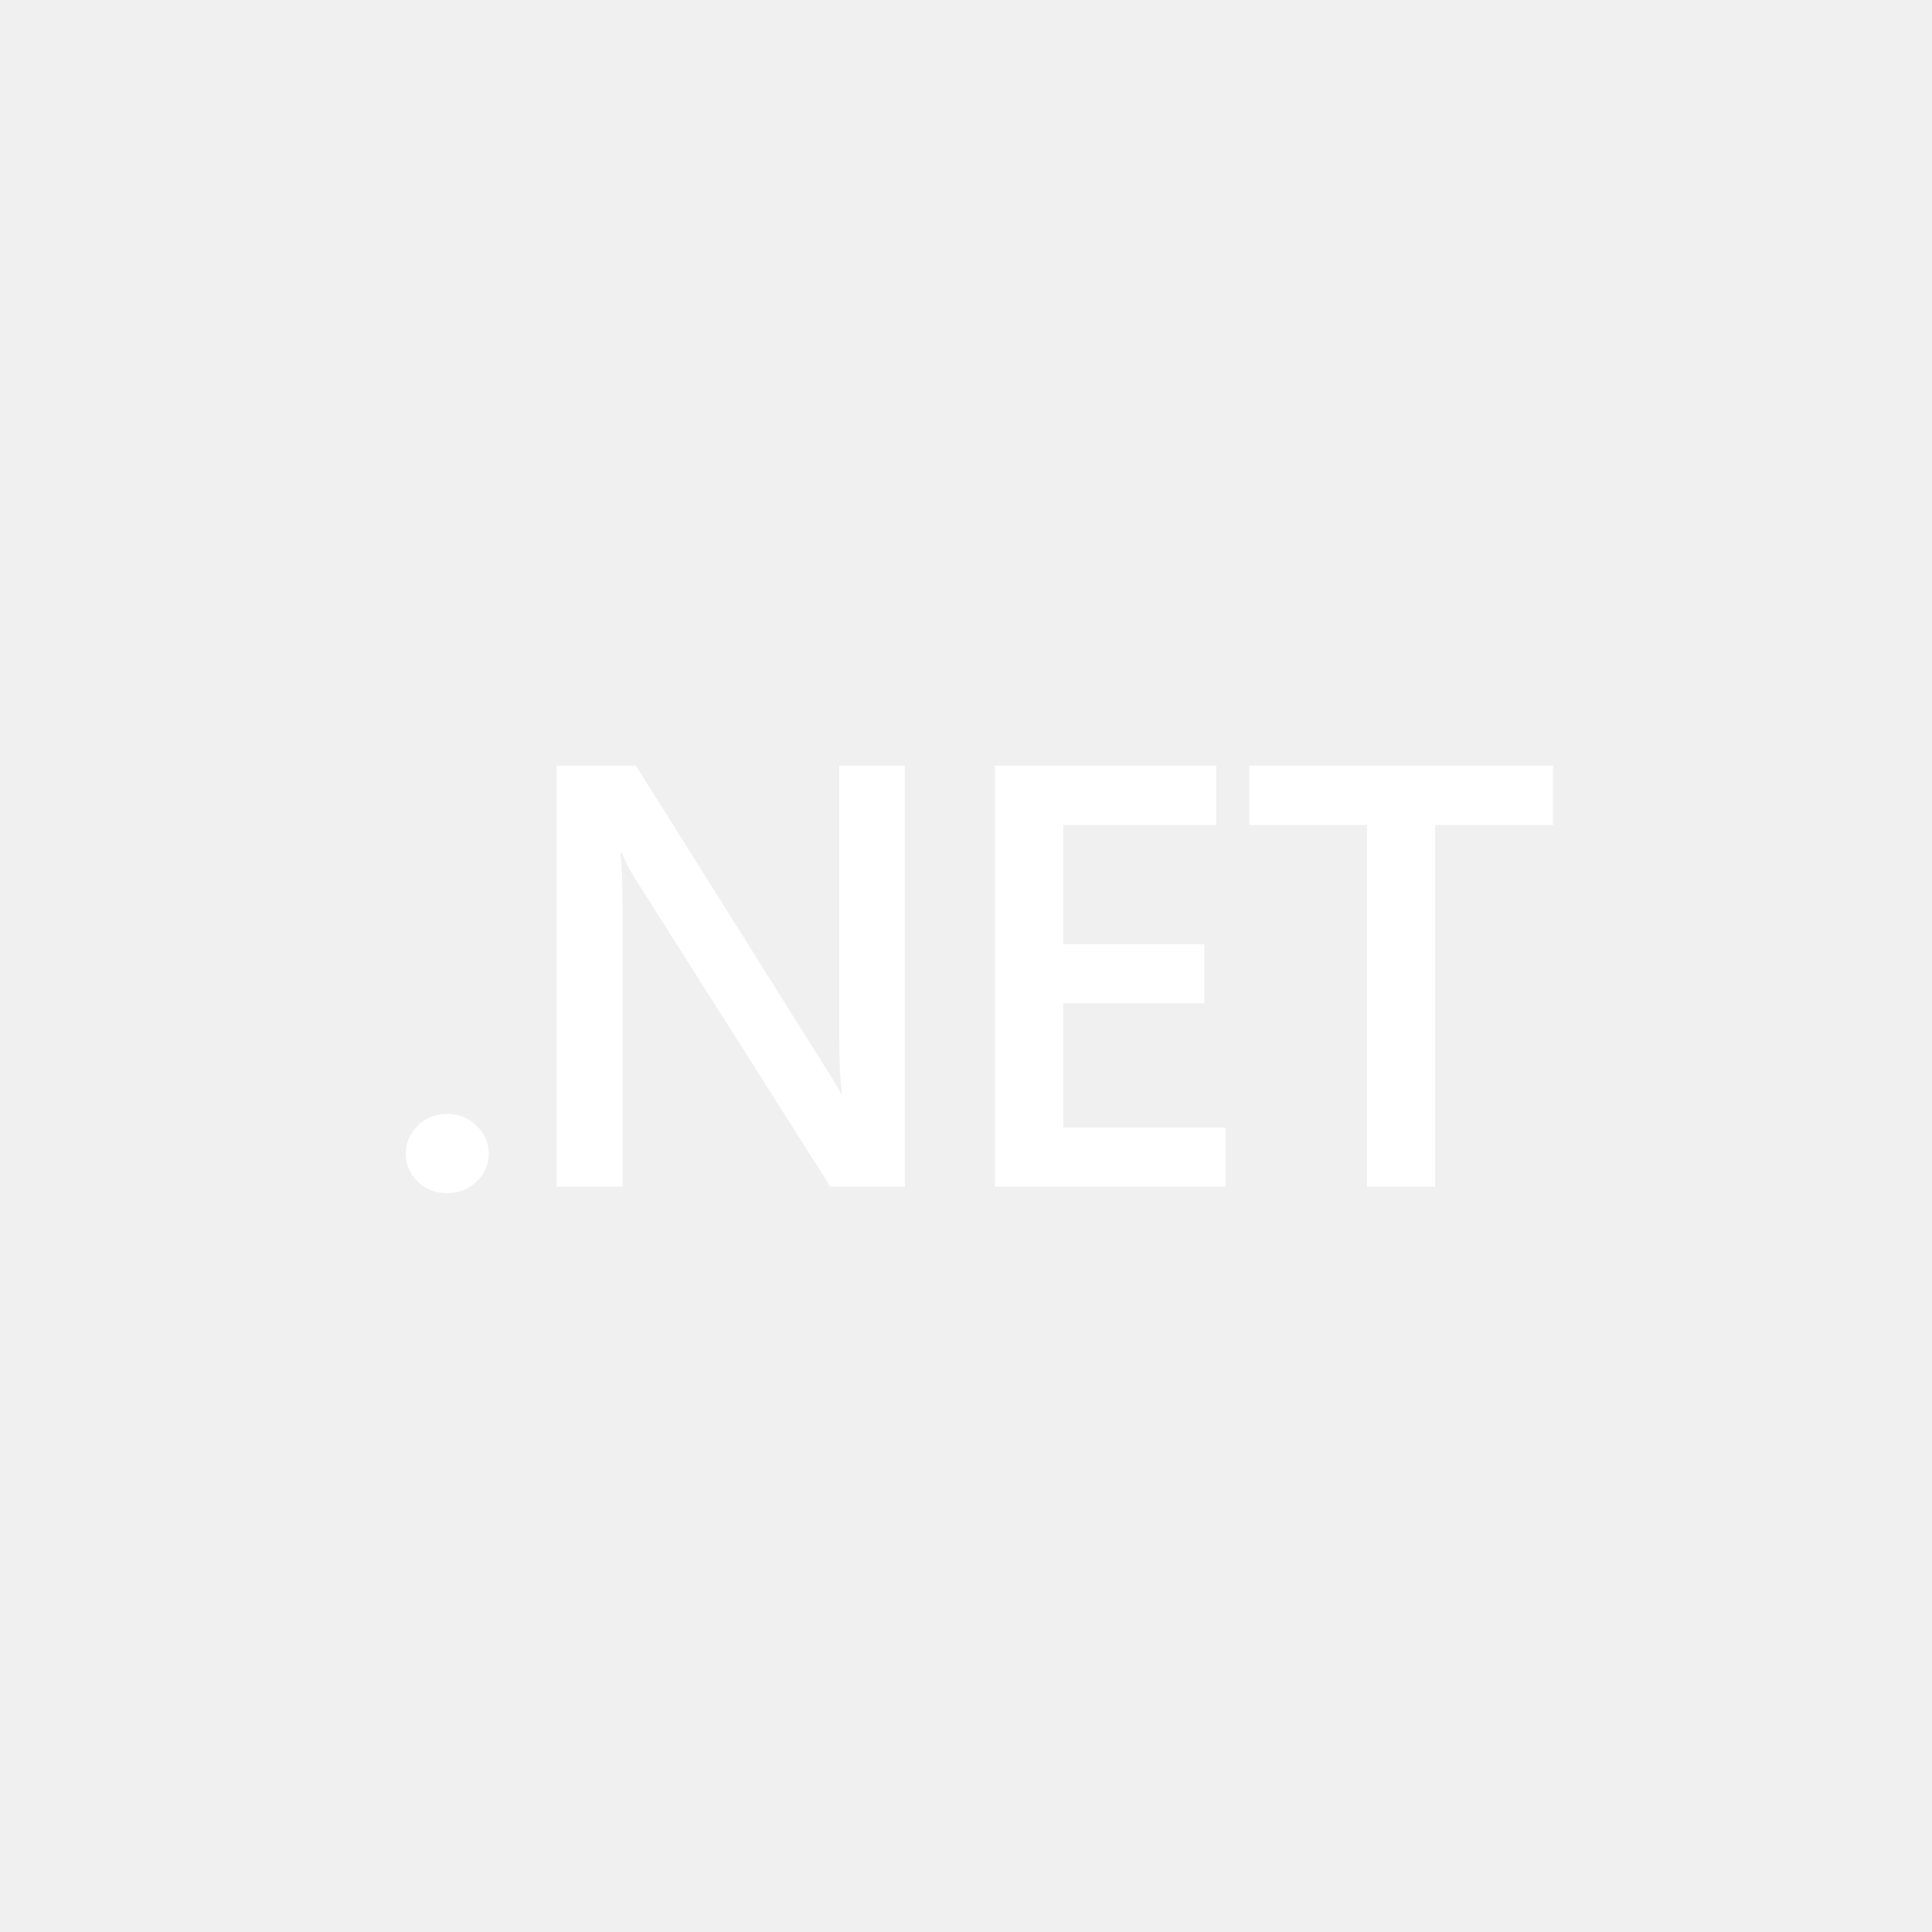
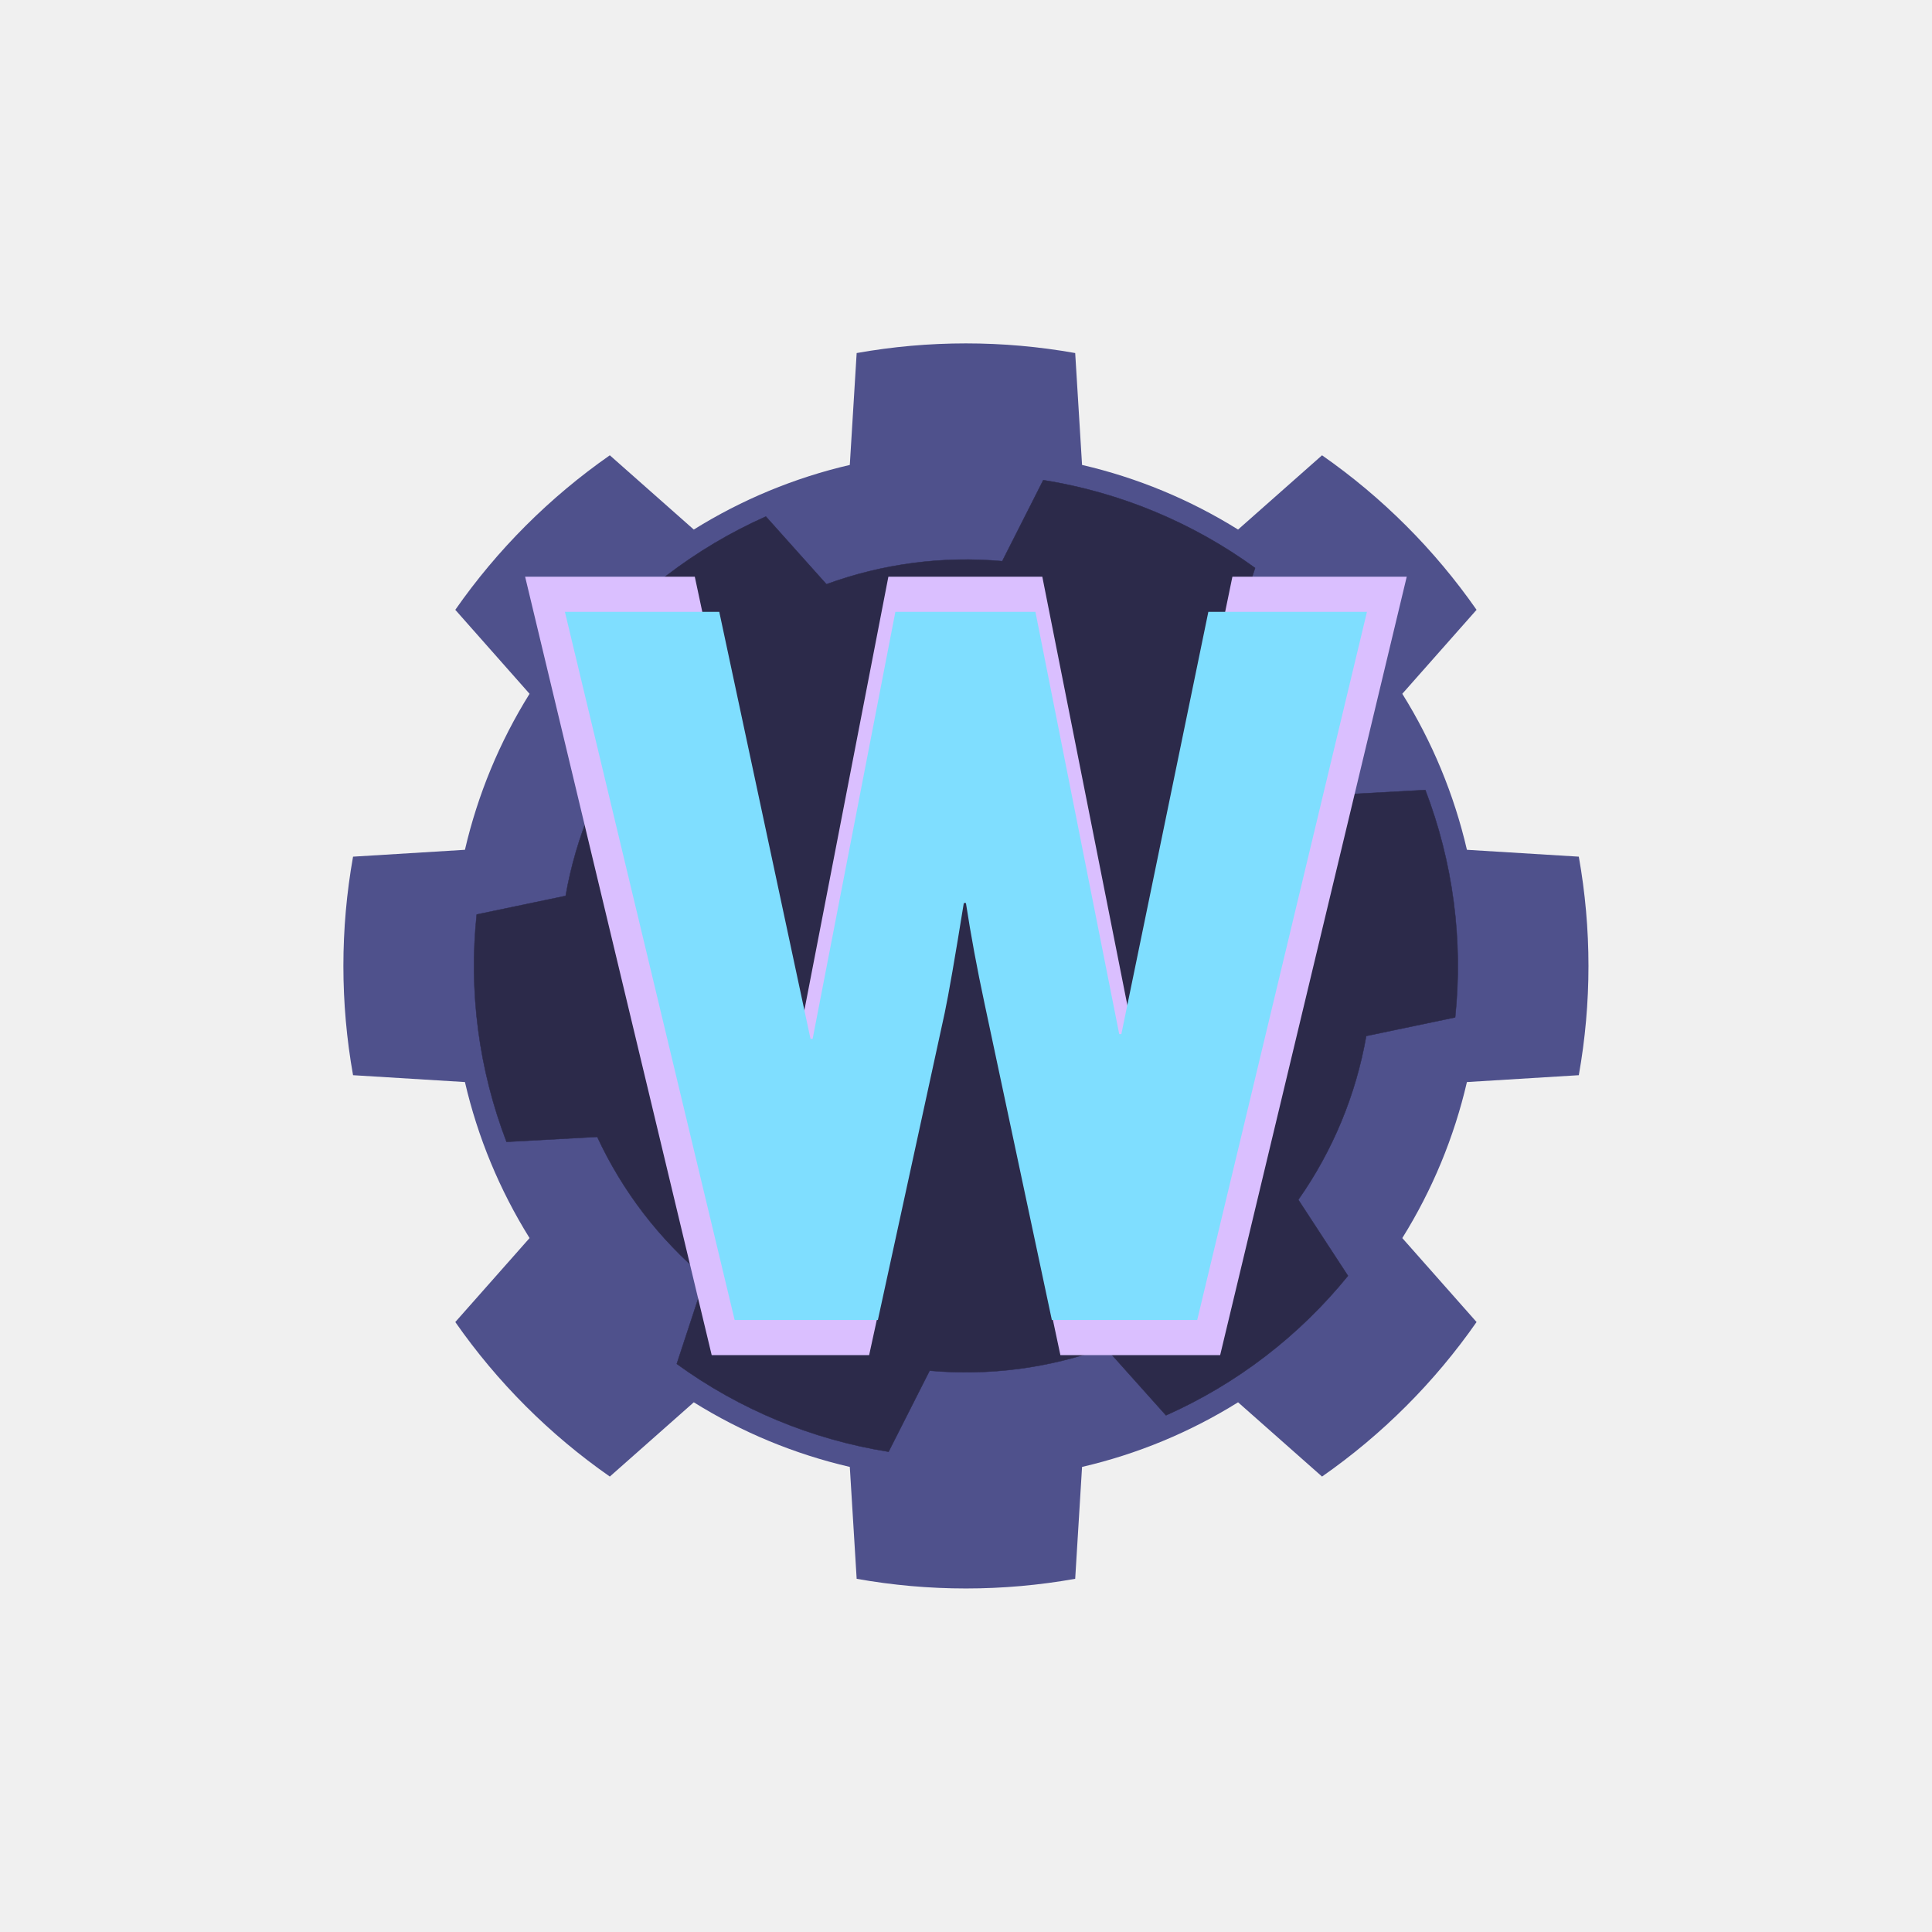
- <svg xmlns="http://www.w3.org/2000/svg" width="456" height="456" viewBox="0 0 456 456" version="1.1" xml:space="preserve" style="fill-rule:evenodd;clip-rule:evenodd;stroke-linejoin:round;stroke-miterlimit:2;">
-   <path d="m 105.5,281.609 c -2.703,0 -5.001,-0.9 -6.893,-2.702 -1.892,-1.848 -2.838,-4.042 -2.838,-6.582 0,-2.587 0.946,-4.804 2.838,-6.652 1.892,-1.848 4.19,-2.772 6.893,-2.772 2.748,0 5.068,0.924 6.96,2.772 1.937,1.848 2.906,4.064 2.906,6.652 0,2.54 -0.968,4.734 -2.906,6.582 -1.892,1.802 -4.212,2.702 -6.96,2.702 z" style="fill:#ffffff;fill-rule:nonzero;stroke-width:0.838" />
-   <path d="M 213.561,280.084 H 195.99 L 149.7,207.054 c -1.171,-1.848 -2.14,-3.765 -2.906,-5.751 h -0.406 c 0.361,2.125 0.541,6.675 0.541,13.65 v 65.132 h -15.543 v -99.36 h 18.719 l 44.737,71.298 c 1.892,2.957 3.109,4.989 3.649,6.098 h 0.27 c -0.45,-2.632 -0.676,-7.09 -0.676,-13.373 v -64.023 h 15.476 z" style="fill:#ffffff;fill-rule:nonzero;stroke-width:0.838" />
-   <path d="m 289.251,280.084 h -54.401 v -99.36 h 52.238 v 13.997 h -36.154 v 28.131 h 33.316 v 13.927 h -33.316 v 29.378 h 38.316 z" style="fill:#ffffff;fill-rule:nonzero;stroke-width:0.838" />
-   <path d="M 366.565,194.721 H 338.722 v 85.363 h -16.084 v -85.363 h -27.775 v -13.997 h 71.701 z" style="fill:#ffffff;fill-rule:nonzero;stroke-width:0.838" />
+ <svg xmlns="http://www.w3.org/2000/svg" width="100%" height="100%" viewBox="0 0 4961 4961" version="1.1" xml:space="preserve" style="fill-rule:evenodd;clip-rule:evenodd;stroke-linecap:round;stroke-linejoin:round;stroke-miterlimit:1.5;">
+   <g transform="matrix(0.779014,0,0,0.779014,467.332,346.831)">
+     <path d="M2944.18,718.525L2966.78,1087.33C3148.77,1129.51 3322.54,1201.49 3481.06,1300.34L3757.82,1055.55C3956.31,1193.97 4128.75,1366.41 4267.17,1564.89L4022.37,1841.66C4121.23,2000.17 4193.21,2173.94 4235.39,2355.93L4604.19,2378.54C4646.66,2616.77 4646.66,2860.63 4604.19,3098.86L4235.39,3121.47C4193.21,3303.46 4121.23,3477.22 4022.37,3635.74L4267.17,3912.51C4128.75,4110.99 3956.31,4283.43 3757.82,4421.85L3481.06,4177.06C3322.54,4275.91 3148.77,4347.89 2966.78,4390.07L2944.18,4758.88C2705.95,4801.35 2462.08,4801.35 2223.85,4758.88L2201.25,4390.07C2019.26,4347.89 1845.49,4275.91 1686.98,4177.06L1410.21,4421.85C1211.72,4283.43 1039.28,4110.99 900.861,3912.51L1145.66,3635.74C1046.8,3477.22 974.823,3303.46 932.64,3121.47L563.84,3098.86C521.367,2860.63 521.367,2616.77 563.84,2378.54L932.64,2355.93C974.823,2173.94 1046.8,2000.17 1145.66,1841.66L900.861,1564.89C1039.28,1366.41 1211.72,1193.97 1410.21,1055.55L1686.98,1300.34C1845.49,1201.49 2019.26,1129.51 2201.25,1087.33L2223.85,718.525C2462.08,676.052 2705.95,676.052 2944.18,718.525Z" style="fill:rgb(79,81,140);" />
+   </g>
+   <g transform="matrix(0.568605,0.235812,-0.235812,0.568605,1656.85,313.736)">
+     <path d="M3062.3,743.186L3090.94,1121.12C3329.05,1195.73 3547.75,1322 3731.43,1490.9L4073.04,1326.74C4295.5,1561.34 4459.38,1845.19 4551.32,2155.15L4238.35,2368.91C4292.78,2612.43 4292.78,2864.97 4238.35,3108.49L4551.32,3322.26C4459.38,3632.21 4295.5,3916.06 4073.04,4150.66L3731.43,3986.5C3547.75,4155.4 3329.05,4281.67 3090.94,4356.28L3062.3,4734.21C2747.89,4809.57 2420.14,4809.57 2105.74,4734.21L2077.1,4356.28C1838.98,4281.67 1620.28,4155.4 1436.61,3986.5L1094.99,4150.66C872.53,3916.06 708.651,3632.21 616.71,3322.26L929.685,3108.49C875.252,2864.97 875.252,2612.43 929.685,2368.91L616.71,2155.15C708.651,1845.19 872.53,1561.34 1094.99,1326.74L1436.61,1490.9C1620.28,1322 1838.98,1195.73 2077.1,1121.12L2105.74,743.186C2420.14,667.832 2747.89,667.832 3062.3,743.186Z" style="fill:rgb(44,42,74);stroke:rgb(44,42,74);stroke-width:1.62px;" />
+   </g>
+   <g transform="matrix(0.786239,0,0,0.786239,101.489,160.335)">
+     <path d="M1585.93,1679.61L2140.08,1679.61L2467.62,3212.57L2475.24,3212.57L2772.3,1679.61L3275.04,1679.61L3575.92,3195.43L3583.54,3195.43L3895.84,1679.61L4465.23,1679.61L3855.85,4221.85L3334.07,4221.85L3092.23,3084.99C3065.57,2960.57 3043.35,2840.6 3025.58,2725.07L3017.96,2725.07C2986.22,2921.85 2963.37,3053.25 2949.41,3119.26L2709.46,4221.85L2195.3,4221.85L1585.93,1679.61Z" style="fill:rgb(218,191,255);fill-rule:nonzero;" />
+   </g>
+   <g transform="matrix(0.715276,0,0,0.715276,316.192,369.727)">
+     <path d="M1585.93,1679.61L2140.08,1679.61L2467.62,3212.57L2475.24,3212.57L2772.3,1679.61L3275.04,1679.61L3575.92,3195.43L3583.54,3195.43L3895.84,1679.61L4465.23,1679.61L3855.85,4221.85L3334.07,4221.85L3092.23,3084.99C3065.57,2960.57 3043.35,2840.6 3025.58,2725.07L3017.96,2725.07C2986.22,2921.85 2963.37,3053.25 2949.41,3119.26L2709.46,4221.85L2195.3,4221.85L1585.93,1679.61Z" style="fill:rgb(127,222,255);fill-rule:nonzero;" />
+   </g>
</svg>
